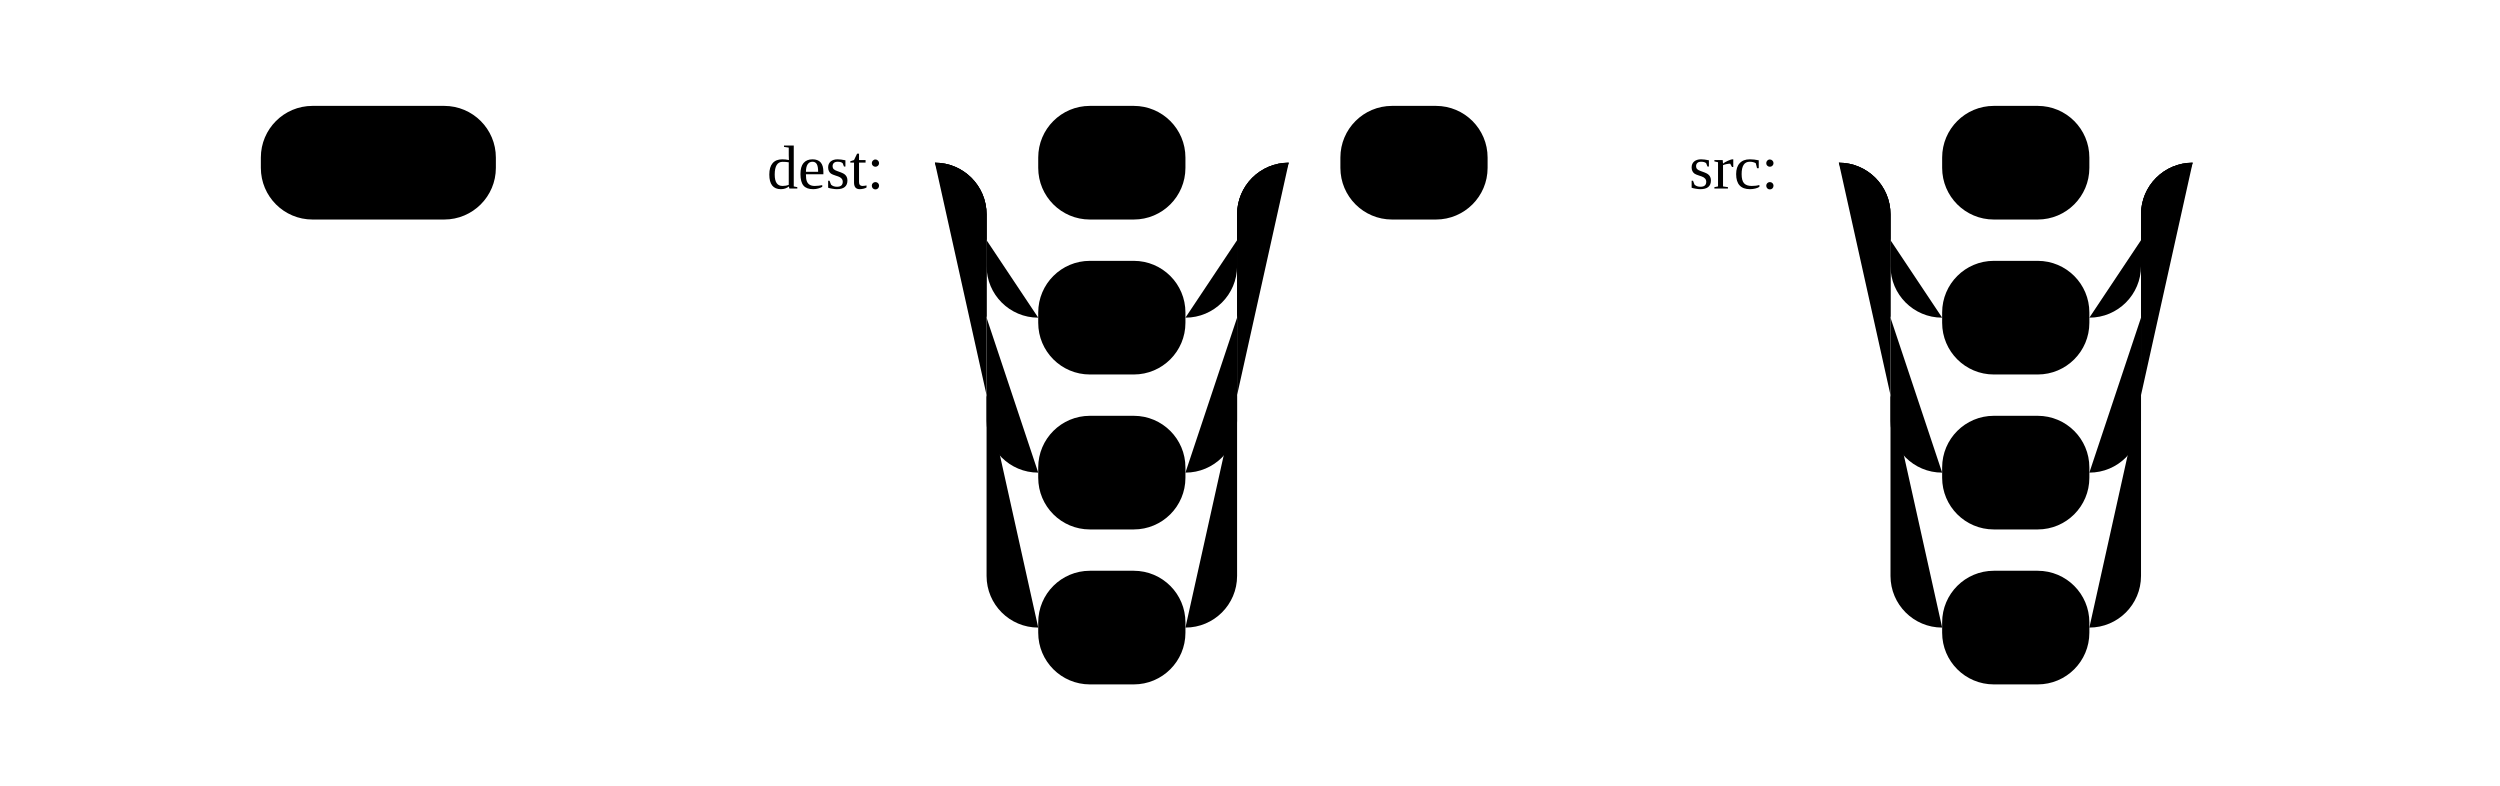
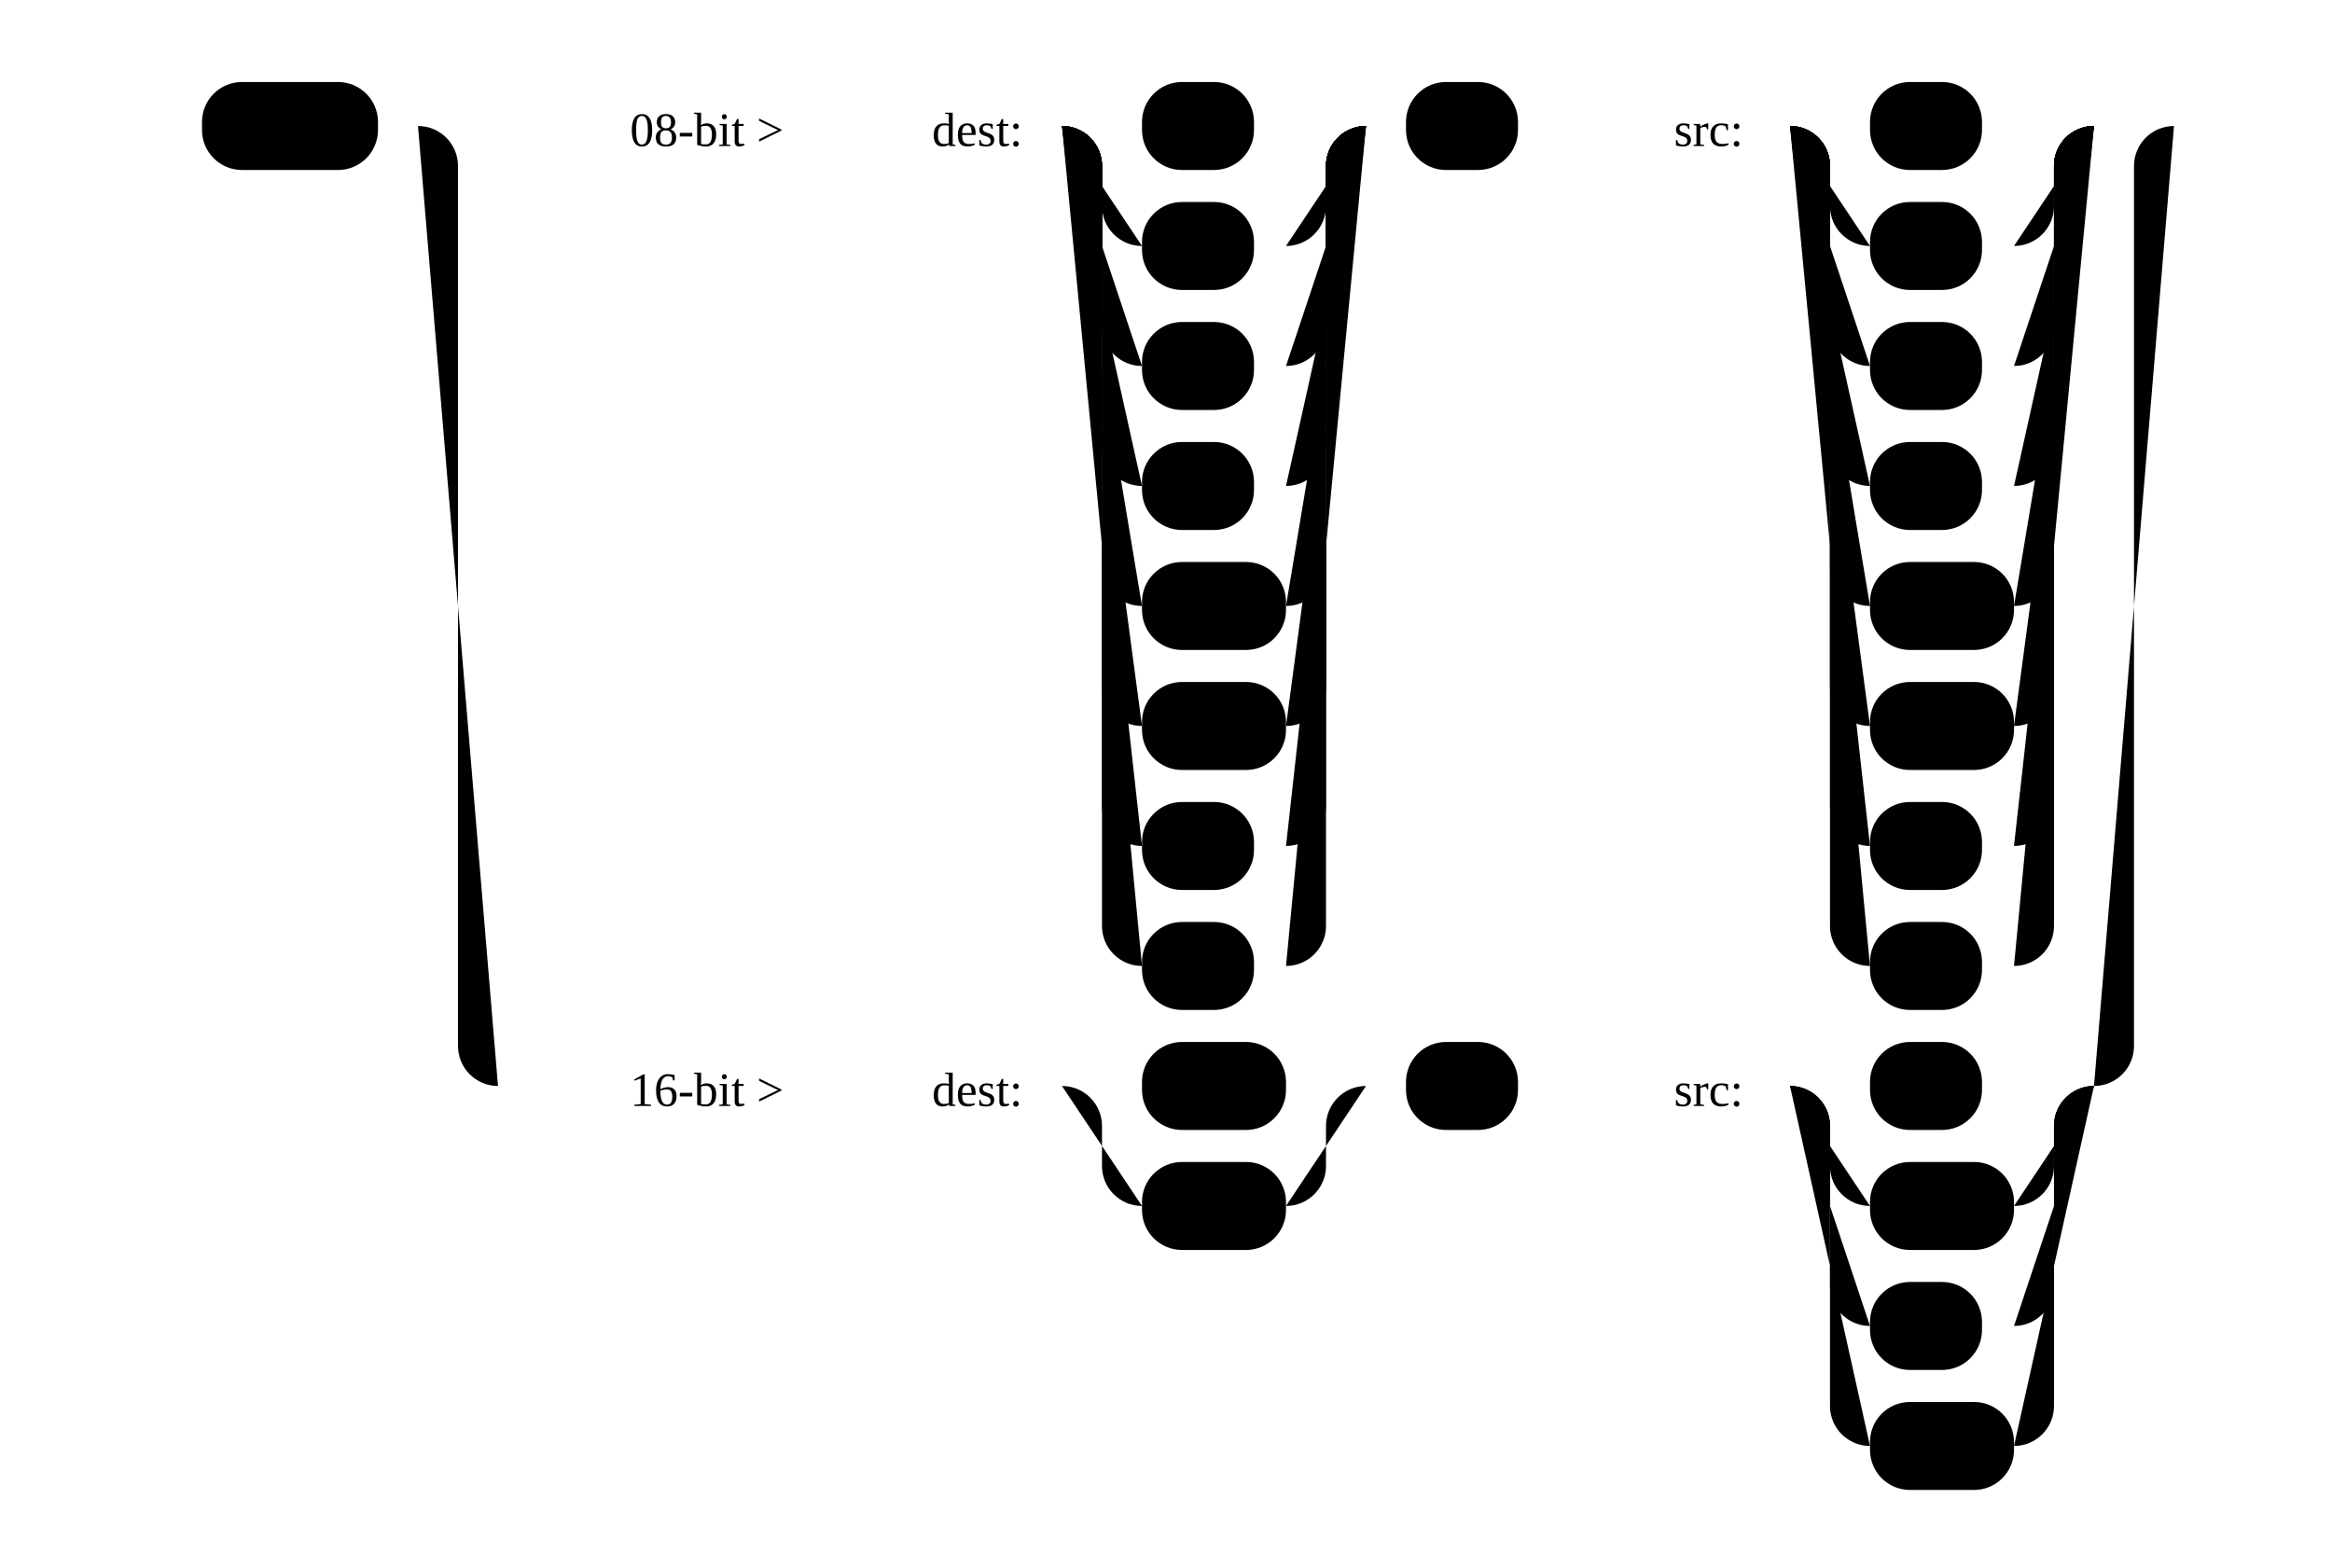
- <svg xmlns="http://www.w3.org/2000/svg" version="1.1" class="railroad-diagram" width="484" height="152" viewBox="0 0 484 152">
+ <svg xmlns="http://www.w3.org/2000/svg" class="railroad-diagram" width="583" height="392" viewBox="0 0 583 392">
  <g transform="translate(.5 .5)">
    <g>
      <path d="M20 21v20m10 -20v20m-10 -10h20" />
    </g>
    <path d="M40 31h10" />
-     <g class="terminal">
+     <g class="terminal ">
      <path d="M50 31h0" />
-       <path d="M95.5 31h0" />
-       <rect x="50" y="20" width="45.5" height="22" rx="10" ry="10" />
-       <text x="72.75" y="35">
-                 mov
-             </text>
+       <path d="M94 31h0" />
+       <rect x="50" y="20" width="44" height="22" rx="10" ry="10" />
+       <text x="72" y="35">mov</text>
    </g>
-     <path d="M95.5 31h10" />
+     <path d="M94 31h10" />
    <g>
-       <path d="M105.5 31h0" />
-       <path d="M444 31h0" />
-       <path d="M105.5 31h20" />
+       <path d="M104 31h0" />
+       <path d="M543 31h0" />
+       <path d="M104 31h20" />
      <g>
-         <path d="M125.5 31h0" />
-         <path d="M424 31h0" />
-         <g>
-           <path d="M125.5 31h0" />
-           <path d="M170.5 31h0" />
-           <text x="148" y="36" class="comment">
-                         dest:
-                     </text>
-         </g>
-         <path d="M170.5 31h10" />
-         <g>
-           <path d="M180.5 31h0" />
-           <path d="M249 31h0" />
-           <path d="M180.5 31h20" />
-           <g class="terminal">
-             <path d="M200.5 31h0" />
-             <path d="M229 31h0" />
-             <rect x="200.5" y="20" width="28.5" height="22" rx="10" ry="10" />
-             <text x="214.75" y="35">
-                             a
-                         </text>
-           </g>
-           <path d="M229 31h20" />
-           <path d="M180.5 31a10 10 0 0 1 10 10v10a10 10 0 0 0 10 10" />
-           <g class="terminal">
-             <path d="M200.5 61h0" />
-             <path d="M229 61h0" />
-             <rect x="200.5" y="50" width="28.5" height="22" rx="10" ry="10" />
-             <text x="214.75" y="65">
-                             b
-                         </text>
-           </g>
-           <path d="M229 61a10 10 0 0 0 10 -10v-10a10 10 0 0 1 10 -10" />
-           <path d="M180.5 31a10 10 0 0 1 10 10v40a10 10 0 0 0 10 10" />
-           <g class="terminal">
-             <path d="M200.5 91h0" />
-             <path d="M229 91h0" />
-             <rect x="200.5" y="80" width="28.5" height="22" rx="10" ry="10" />
-             <text x="214.75" y="95">
-                             c
-                         </text>
-           </g>
-           <path d="M229 91a10 10 0 0 0 10 -10v-40a10 10 0 0 1 10 -10" />
-           <path d="M180.5 31a10 10 0 0 1 10 10v70a10 10 0 0 0 10 10" />
-           <g class="terminal">
-             <path d="M200.5 121h0" />
-             <path d="M229 121h0" />
-             <rect x="200.5" y="110" width="28.5" height="22" rx="10" ry="10" />
-             <text x="214.75" y="125">
-                             d
-                         </text>
-           </g>
-           <path d="M229 121a10 10 0 0 0 10 -10v-70a10 10 0 0 1 10 -10" />
-         </g>
-         <path d="M249 31h10" />
-         <g class="terminal">
-           <path d="M259 31h0" />
-           <path d="M287.5 31h0" />
-           <rect x="259" y="20" width="28.5" height="22" rx="10" ry="10" />
-           <text x="273.25" y="35">
-                         ,
-                     </text>
-         </g>
-         <path d="M287.5 31h10" />
-         <path d="M297.5 31h10" />
-         <g>
-           <path d="M307.5 31h0" />
-           <path d="M345.5 31h0" />
-           <text x="326.5" y="36" class="comment">
-                         src:
-                     </text>
-         </g>
-         <path d="M345.5 31h10" />
-         <g>
-           <path d="M355.5 31h0" />
-           <path d="M424 31h0" />
-           <path d="M355.5 31h20" />
-           <g class="terminal">
-             <path d="M375.5 31h0" />
-             <path d="M404 31h0" />
-             <rect x="375.5" y="20" width="28.5" height="22" rx="10" ry="10" />
-             <text x="389.75" y="35">
-                             a
-                         </text>
-           </g>
-           <path d="M404 31h20" />
-           <path d="M355.5 31a10 10 0 0 1 10 10v10a10 10 0 0 0 10 10" />
-           <g class="terminal">
-             <path d="M375.5 61h0" />
-             <path d="M404 61h0" />
-             <rect x="375.5" y="50" width="28.5" height="22" rx="10" ry="10" />
-             <text x="389.75" y="65">
-                             b
-                         </text>
-           </g>
-           <path d="M404 61a10 10 0 0 0 10 -10v-10a10 10 0 0 1 10 -10" />
-           <path d="M355.5 31a10 10 0 0 1 10 10v40a10 10 0 0 0 10 10" />
-           <g class="terminal">
-             <path d="M375.5 91h0" />
-             <path d="M404 91h0" />
-             <rect x="375.5" y="80" width="28.5" height="22" rx="10" ry="10" />
-             <text x="389.75" y="95">
-                             c
-                         </text>
-           </g>
-           <path d="M404 91a10 10 0 0 0 10 -10v-40a10 10 0 0 1 10 -10" />
-           <path d="M355.5 31a10 10 0 0 1 10 10v70a10 10 0 0 0 10 10" />
-           <g class="terminal">
-             <path d="M375.5 121h0" />
-             <path d="M404 121h0" />
-             <rect x="375.5" y="110" width="28.5" height="22" rx="10" ry="10" />
-             <text x="389.75" y="125">
-                             d
-                         </text>
-           </g>
-           <path d="M404 121a10 10 0 0 0 10 -10v-70a10 10 0 0 1 10 -10" />
+         <path d="M124 31h0" />
+         <path d="M523 31h0" />
+         <g class="comment ">
+           <path d="M124 31h0" />
+           <path d="M190 31h0" />
+           <text x="157" y="36" class="comment">08-bit &gt;</text>
+         </g>
+         <path d="M190 31h10" />
+         <path d="M200 31h10" />
+         <g class="comment ">
+           <path d="M210 31h0" />
+           <path d="M255 31h0" />
+           <text x="232.5" y="36" class="comment">dest:</text>
+         </g>
+         <path d="M255 31h10" />
+         <g>
+           <path d="M265 31h0" />
+           <path d="M341 31h0" />
+           <path d="M265 31h20" />
+           <g class="terminal ">
+             <path d="M285 31h0" />
+             <path d="M313 31h8" />
+             <rect x="285" y="20" width="28" height="22" rx="10" ry="10" />
+             <text x="299" y="35">a</text>
+           </g>
+           <path d="M321 31h20" />
+           <path d="M265 31a10 10 0 0 1 10 10v10a10 10 0 0 0 10 10" />
+           <g class="terminal ">
+             <path d="M285 61h0" />
+             <path d="M313 61h8" />
+             <rect x="285" y="50" width="28" height="22" rx="10" ry="10" />
+             <text x="299" y="65">b</text>
+           </g>
+           <path d="M321 61a10 10 0 0 0 10 -10v-10a10 10 0 0 1 10 -10" />
+           <path d="M265 31a10 10 0 0 1 10 10v40a10 10 0 0 0 10 10" />
+           <g class="terminal ">
+             <path d="M285 91h0" />
+             <path d="M313 91h8" />
+             <rect x="285" y="80" width="28" height="22" rx="10" ry="10" />
+             <text x="299" y="95">c</text>
+           </g>
+           <path d="M321 91a10 10 0 0 0 10 -10v-40a10 10 0 0 1 10 -10" />
+           <path d="M265 31a10 10 0 0 1 10 10v70a10 10 0 0 0 10 10" />
+           <g class="terminal ">
+             <path d="M285 121h0" />
+             <path d="M313 121h8" />
+             <rect x="285" y="110" width="28" height="22" rx="10" ry="10" />
+             <text x="299" y="125">d</text>
+           </g>
+           <path d="M321 121a10 10 0 0 0 10 -10v-70a10 10 0 0 1 10 -10" />
+           <path d="M265 31a10 10 0 0 1 10 10v100a10 10 0 0 0 10 10" />
+           <g class="terminal ">
+             <path d="M285 151h0" />
+             <path d="M321 151h0" />
+             <rect x="285" y="140" width="36" height="22" rx="10" ry="10" />
+             <text x="303" y="155">m1</text>
+           </g>
+           <path d="M321 151a10 10 0 0 0 10 -10v-100a10 10 0 0 1 10 -10" />
+           <path d="M265 31a10 10 0 0 1 10 10v130a10 10 0 0 0 10 10" />
+           <g class="terminal ">
+             <path d="M285 181h0" />
+             <path d="M321 181h0" />
+             <rect x="285" y="170" width="36" height="22" rx="10" ry="10" />
+             <text x="303" y="185">m2</text>
+           </g>
+           <path d="M321 181a10 10 0 0 0 10 -10v-130a10 10 0 0 1 10 -10" />
+           <path d="M265 31a10 10 0 0 1 10 10v160a10 10 0 0 0 10 10" />
+           <g class="terminal ">
+             <path d="M285 211h0" />
+             <path d="M313 211h8" />
+             <rect x="285" y="200" width="28" height="22" rx="10" ry="10" />
+             <text x="299" y="215">x</text>
+           </g>
+           <path d="M321 211a10 10 0 0 0 10 -10v-160a10 10 0 0 1 10 -10" />
+           <path d="M265 31a10 10 0 0 1 10 10v190a10 10 0 0 0 10 10" />
+           <g class="terminal ">
+             <path d="M285 241h0" />
+             <path d="M313 241h8" />
+             <rect x="285" y="230" width="28" height="22" rx="10" ry="10" />
+             <text x="299" y="245">y</text>
+           </g>
+           <path d="M321 241a10 10 0 0 0 10 -10v-190a10 10 0 0 1 10 -10" />
+         </g>
+         <path d="M341 31h10" />
+         <g class="terminal ">
+           <path d="M351 31h0" />
+           <path d="M379 31h0" />
+           <rect x="351" y="20" width="28" height="22" rx="10" ry="10" />
+           <text x="365" y="35">,</text>
+         </g>
+         <path d="M379 31h10" />
+         <path d="M389 31h10" />
+         <g class="comment ">
+           <path d="M399 31h0" />
+           <path d="M437 31h0" />
+           <text x="418" y="36" class="comment">src:</text>
+         </g>
+         <path d="M437 31h10" />
+         <g>
+           <path d="M447 31h0" />
+           <path d="M523 31h0" />
+           <path d="M447 31h20" />
+           <g class="terminal ">
+             <path d="M467 31h0" />
+             <path d="M495 31h8" />
+             <rect x="467" y="20" width="28" height="22" rx="10" ry="10" />
+             <text x="481" y="35">a</text>
+           </g>
+           <path d="M503 31h20" />
+           <path d="M447 31a10 10 0 0 1 10 10v10a10 10 0 0 0 10 10" />
+           <g class="terminal ">
+             <path d="M467 61h0" />
+             <path d="M495 61h8" />
+             <rect x="467" y="50" width="28" height="22" rx="10" ry="10" />
+             <text x="481" y="65">b</text>
+           </g>
+           <path d="M503 61a10 10 0 0 0 10 -10v-10a10 10 0 0 1 10 -10" />
+           <path d="M447 31a10 10 0 0 1 10 10v40a10 10 0 0 0 10 10" />
+           <g class="terminal ">
+             <path d="M467 91h0" />
+             <path d="M495 91h8" />
+             <rect x="467" y="80" width="28" height="22" rx="10" ry="10" />
+             <text x="481" y="95">c</text>
+           </g>
+           <path d="M503 91a10 10 0 0 0 10 -10v-40a10 10 0 0 1 10 -10" />
+           <path d="M447 31a10 10 0 0 1 10 10v70a10 10 0 0 0 10 10" />
+           <g class="terminal ">
+             <path d="M467 121h0" />
+             <path d="M495 121h8" />
+             <rect x="467" y="110" width="28" height="22" rx="10" ry="10" />
+             <text x="481" y="125">d</text>
+           </g>
+           <path d="M503 121a10 10 0 0 0 10 -10v-70a10 10 0 0 1 10 -10" />
+           <path d="M447 31a10 10 0 0 1 10 10v100a10 10 0 0 0 10 10" />
+           <g class="terminal ">
+             <path d="M467 151h0" />
+             <path d="M503 151h0" />
+             <rect x="467" y="140" width="36" height="22" rx="10" ry="10" />
+             <text x="485" y="155">m1</text>
+           </g>
+           <path d="M503 151a10 10 0 0 0 10 -10v-100a10 10 0 0 1 10 -10" />
+           <path d="M447 31a10 10 0 0 1 10 10v130a10 10 0 0 0 10 10" />
+           <g class="terminal ">
+             <path d="M467 181h0" />
+             <path d="M503 181h0" />
+             <rect x="467" y="170" width="36" height="22" rx="10" ry="10" />
+             <text x="485" y="185">m2</text>
+           </g>
+           <path d="M503 181a10 10 0 0 0 10 -10v-130a10 10 0 0 1 10 -10" />
+           <path d="M447 31a10 10 0 0 1 10 10v160a10 10 0 0 0 10 10" />
+           <g class="terminal ">
+             <path d="M467 211h0" />
+             <path d="M495 211h8" />
+             <rect x="467" y="200" width="28" height="22" rx="10" ry="10" />
+             <text x="481" y="215">x</text>
+           </g>
+           <path d="M503 211a10 10 0 0 0 10 -10v-160a10 10 0 0 1 10 -10" />
+           <path d="M447 31a10 10 0 0 1 10 10v190a10 10 0 0 0 10 10" />
+           <g class="terminal ">
+             <path d="M467 241h0" />
+             <path d="M495 241h8" />
+             <rect x="467" y="230" width="28" height="22" rx="10" ry="10" />
+             <text x="481" y="245">y</text>
+           </g>
+           <path d="M503 241a10 10 0 0 0 10 -10v-190a10 10 0 0 1 10 -10" />
        </g>
      </g>
-       <path d="M424 31h20" />
+       <path d="M523 31h20" />
+       <path d="M104 31a10 10 0 0 1 10 10v220a10 10 0 0 0 10 10" />
+       <g>
+         <path d="M124 271h0" />
+         <path d="M523 271h0" />
+         <g class="comment ">
+           <path d="M124 271h0" />
+           <path d="M190 271h0" />
+           <text x="157" y="276" class="comment">16-bit &gt;</text>
+         </g>
+         <path d="M190 271h10" />
+         <path d="M200 271h10" />
+         <g class="comment ">
+           <path d="M210 271h0" />
+           <path d="M255 271h0" />
+           <text x="232.5" y="276" class="comment">dest:</text>
+         </g>
+         <path d="M255 271h10" />
+         <g>
+           <path d="M265 271h0" />
+           <path d="M341 271h0" />
+           <path d="M265 271h20" />
+           <g class="terminal ">
+             <path d="M285 271h0" />
+             <path d="M321 271h0" />
+             <rect x="285" y="260" width="36" height="22" rx="10" ry="10" />
+             <text x="303" y="275">xy</text>
+           </g>
+           <path d="M321 271h20" />
+           <path d="M265 271a10 10 0 0 1 10 10v10a10 10 0 0 0 10 10" />
+           <g class="terminal ">
+             <path d="M285 301h0" />
+             <path d="M321 301h0" />
+             <rect x="285" y="290" width="36" height="22" rx="10" ry="10" />
+             <text x="303" y="305">pc</text>
+           </g>
+           <path d="M321 301a10 10 0 0 0 10 -10v-10a10 10 0 0 1 10 -10" />
+         </g>
+         <path d="M341 271h10" />
+         <g class="terminal ">
+           <path d="M351 271h0" />
+           <path d="M379 271h0" />
+           <rect x="351" y="260" width="28" height="22" rx="10" ry="10" />
+           <text x="365" y="275">,</text>
+         </g>
+         <path d="M379 271h10" />
+         <path d="M389 271h10" />
+         <g class="comment ">
+           <path d="M399 271h0" />
+           <path d="M437 271h0" />
+           <text x="418" y="276" class="comment">src:</text>
+         </g>
+         <path d="M437 271h10" />
+         <g>
+           <path d="M447 271h0" />
+           <path d="M523 271h0" />
+           <path d="M447 271h20" />
+           <g class="terminal ">
+             <path d="M467 271h0" />
+             <path d="M495 271h8" />
+             <rect x="467" y="260" width="28" height="22" rx="10" ry="10" />
+             <text x="481" y="275">m</text>
+           </g>
+           <path d="M503 271h20" />
+           <path d="M447 271a10 10 0 0 1 10 10v10a10 10 0 0 0 10 10" />
+           <g class="terminal ">
+             <path d="M467 301h0" />
+             <path d="M503 301h0" />
+             <rect x="467" y="290" width="36" height="22" rx="10" ry="10" />
+             <text x="485" y="305">xy</text>
+           </g>
+           <path d="M503 301a10 10 0 0 0 10 -10v-10a10 10 0 0 1 10 -10" />
+           <path d="M447 271a10 10 0 0 1 10 10v40a10 10 0 0 0 10 10" />
+           <g class="terminal ">
+             <path d="M467 331h0" />
+             <path d="M495 331h8" />
+             <rect x="467" y="320" width="28" height="22" rx="10" ry="10" />
+             <text x="481" y="335">j</text>
+           </g>
+           <path d="M503 331a10 10 0 0 0 10 -10v-40a10 10 0 0 1 10 -10" />
+           <path d="M447 271a10 10 0 0 1 10 10v70a10 10 0 0 0 10 10" />
+           <g class="terminal ">
+             <path d="M467 361h0" />
+             <path d="M503 361h0" />
+             <rect x="467" y="350" width="36" height="22" rx="10" ry="10" />
+             <text x="485" y="365">as</text>
+           </g>
+           <path d="M503 361a10 10 0 0 0 10 -10v-70a10 10 0 0 1 10 -10" />
+         </g>
+       </g>
+       <path d="M523 271a10 10 0 0 0 10 -10v-220a10 10 0 0 1 10 -10" />
    </g>
-     <path d="M 444 31 h 20 m -10 -10 v 20 m 10 -20 v 20" />
+     <path d="M 543 31 h 20 m -10 -10 v 20 m 10 -20 v 20" />
  </g>
</svg>
